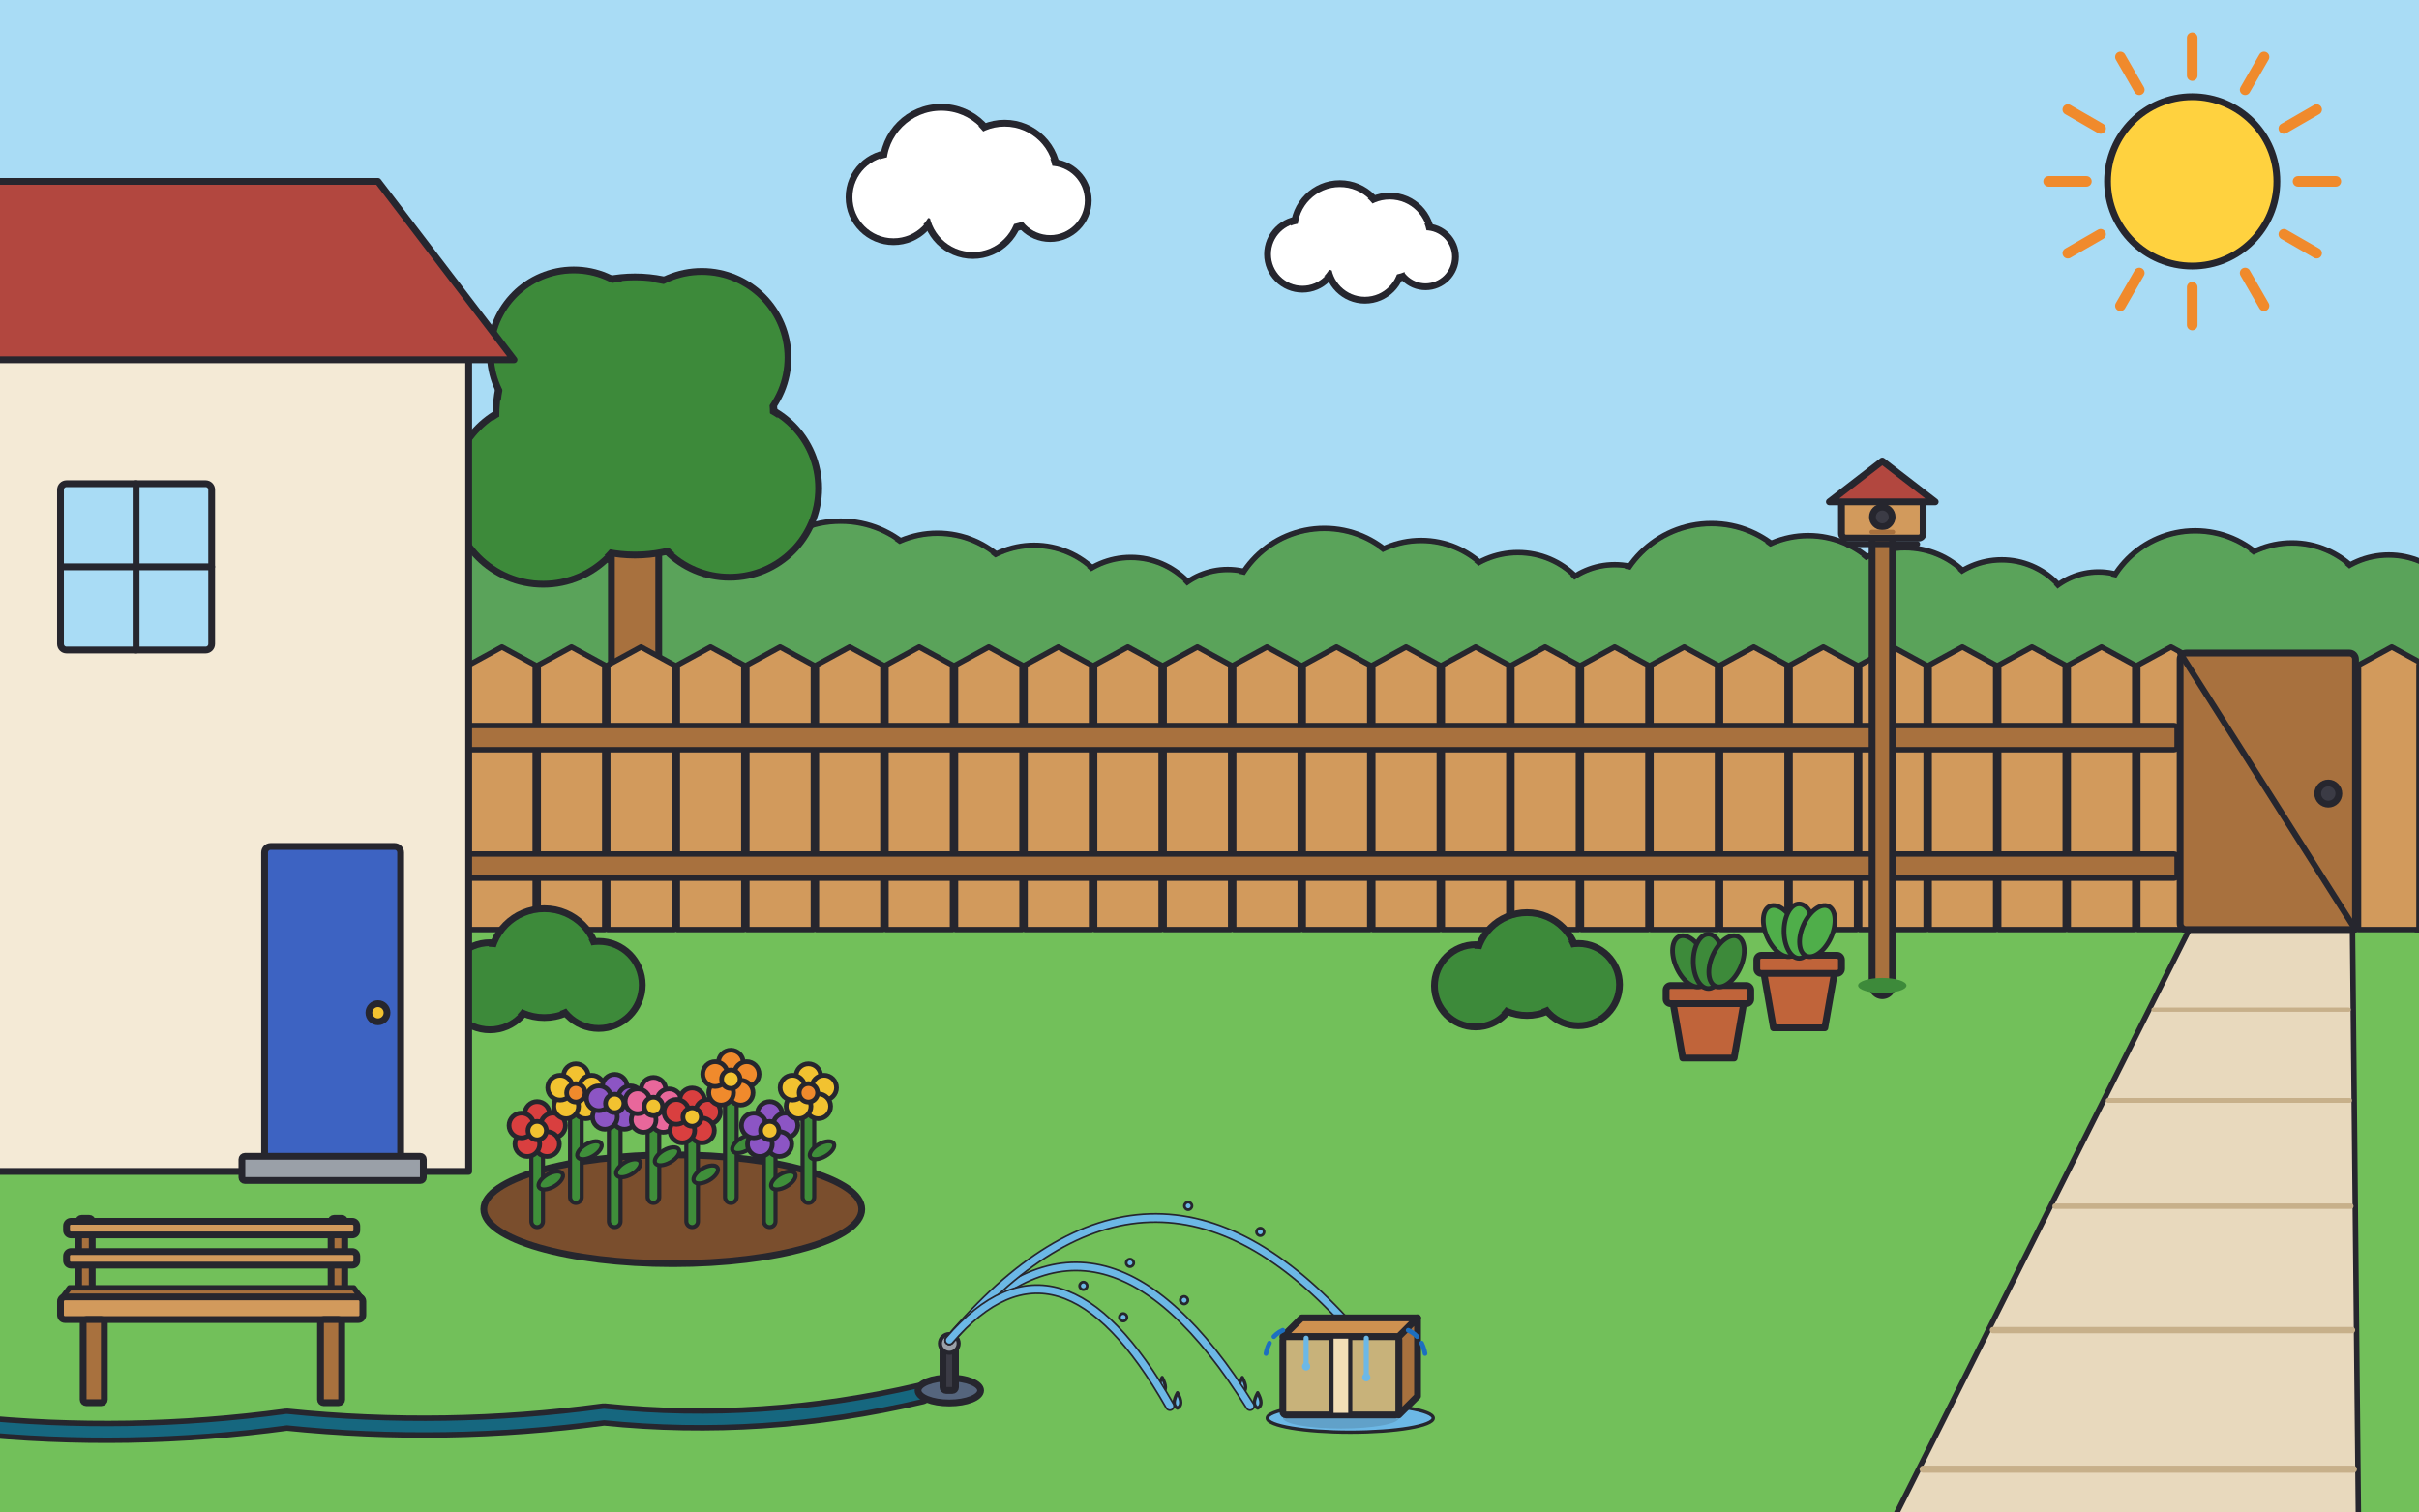
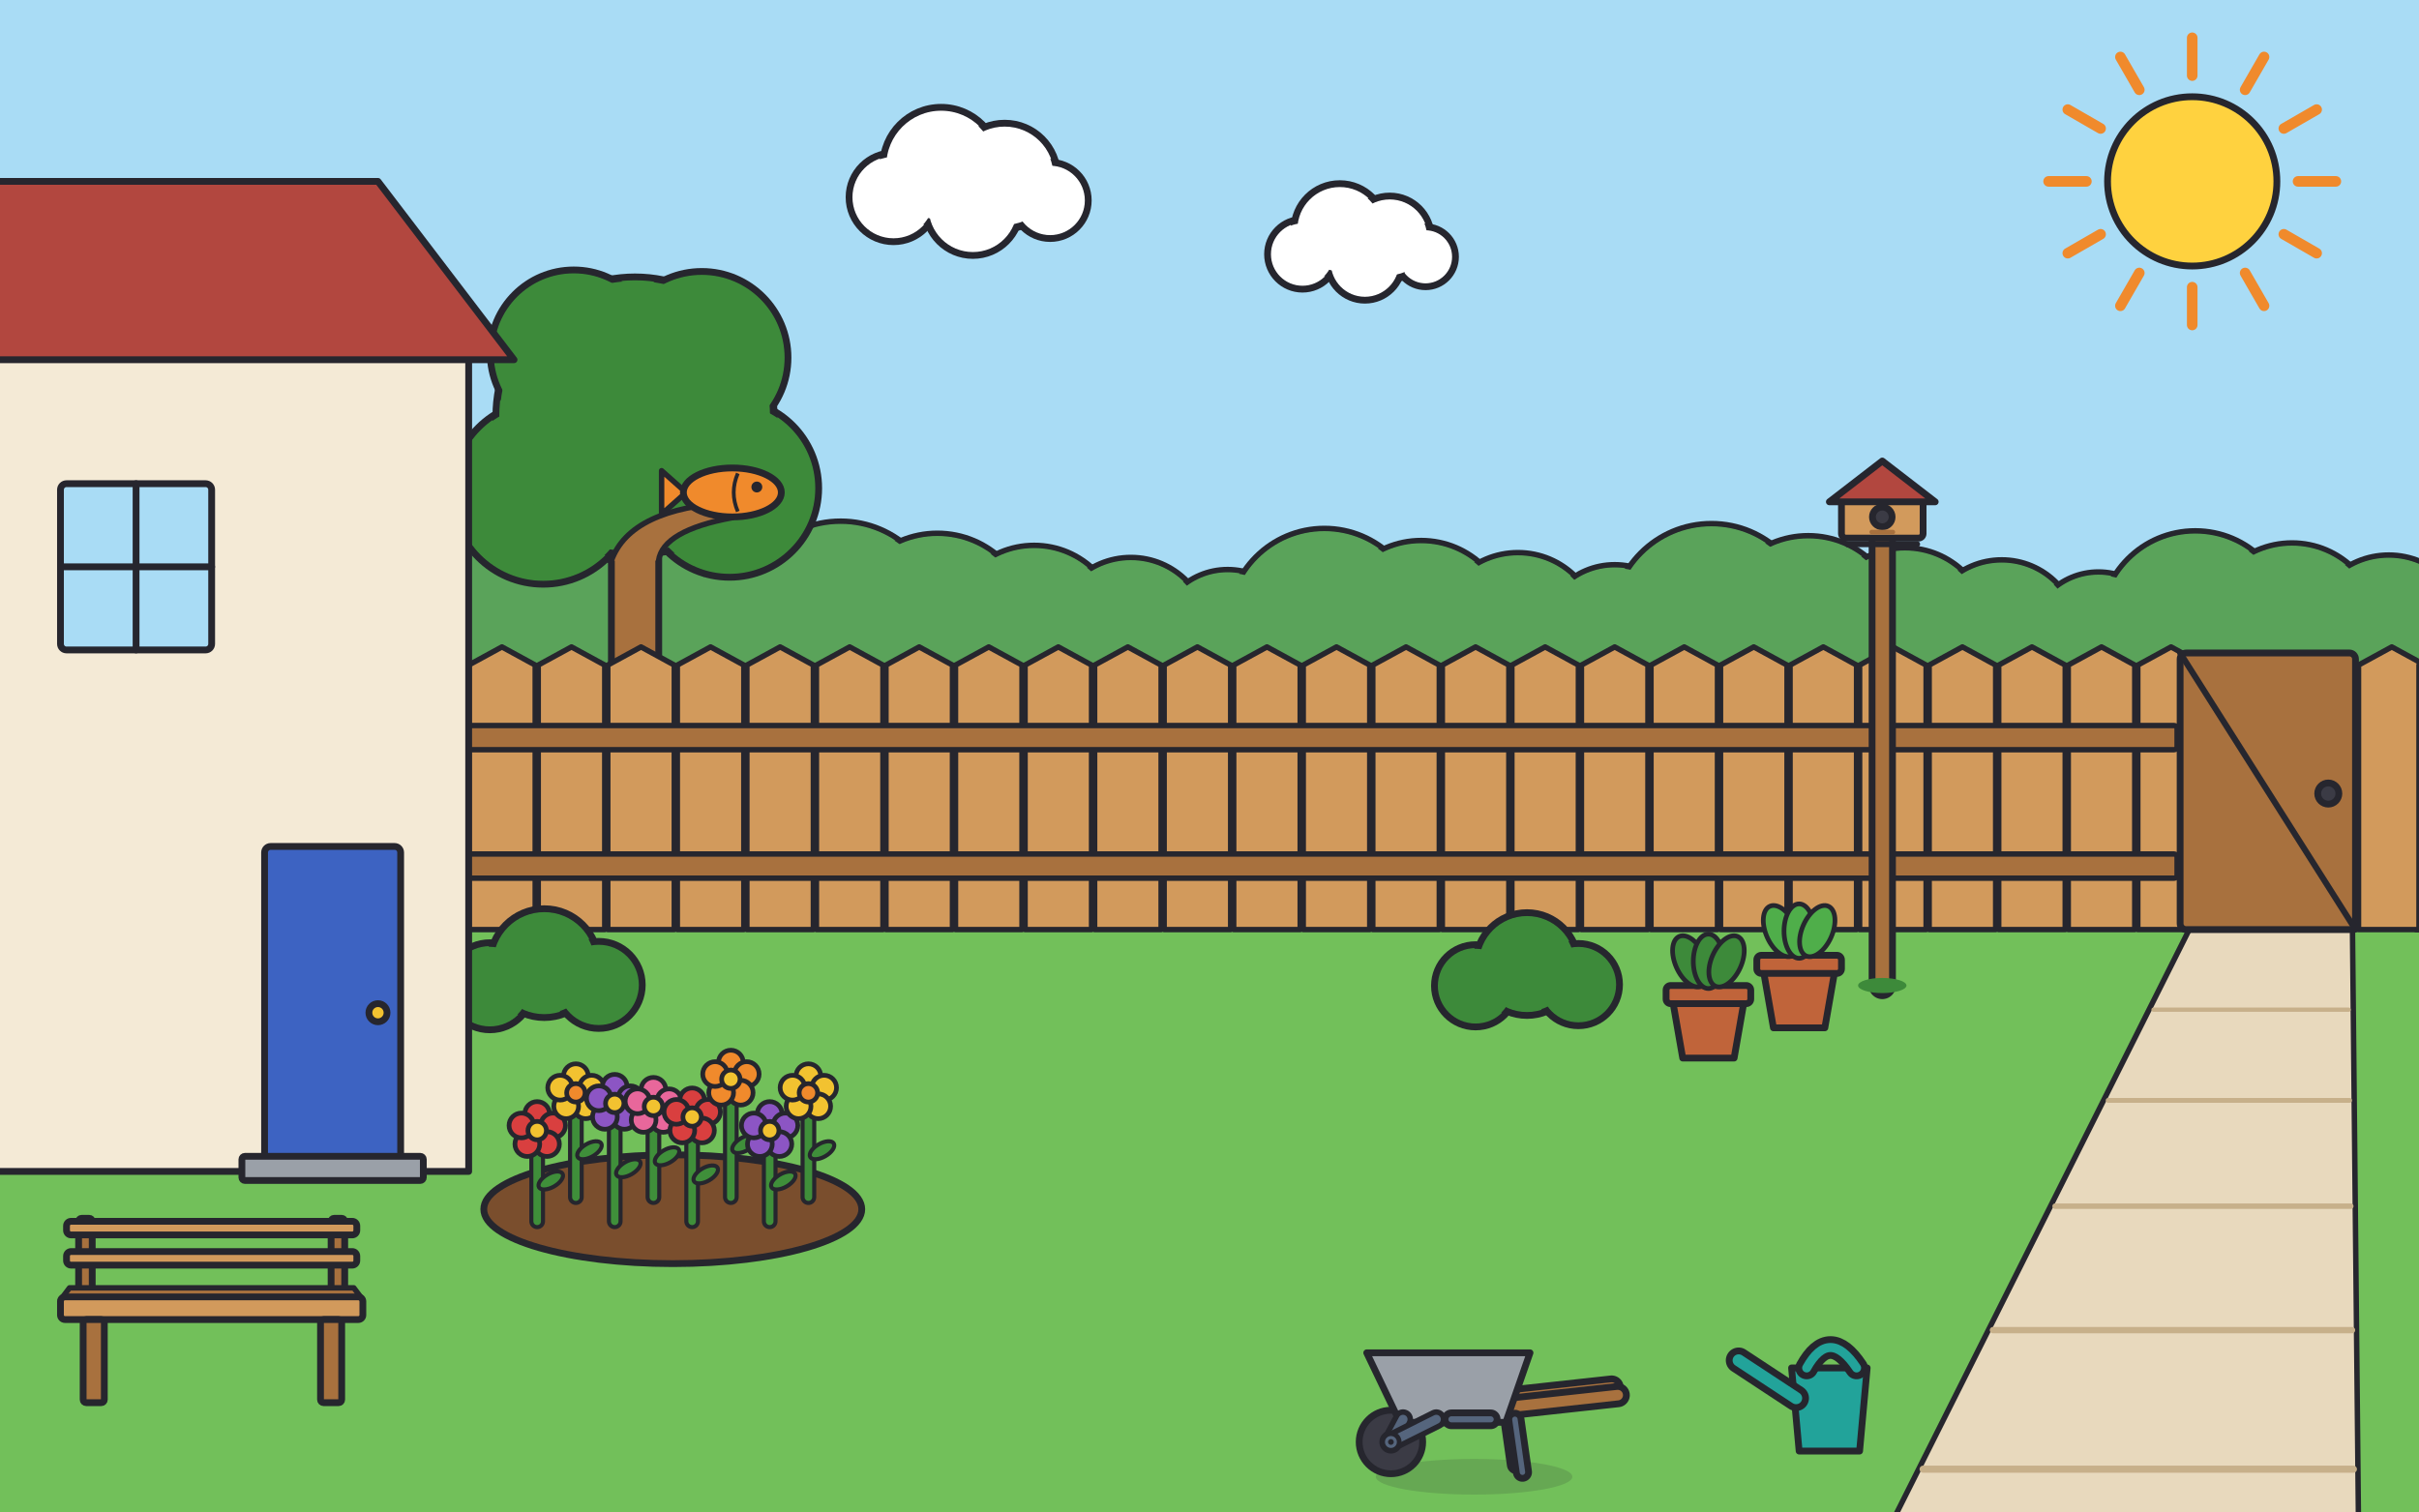
<svg xmlns="http://www.w3.org/2000/svg" viewBox="0 0 1600 1000" width="1600" height="1000">
  <g id="sky" data-role="background">
    <rect x="-10.0" y="-10.0" width="1620.0" height="630.0" rx="0.0" fill="#a9dcf5" stroke="#26262e" stroke-width="0.0" stroke-linejoin="round" />
  </g>
  <g id="sun" data-role="setting">
    <line x1="1520.0" y1="120.0" x2="1545.0" y2="120.0" stroke="#f08a2c" stroke-width="7.0" stroke-linecap="round" />
    <line x1="1510.6" y1="155.0" x2="1532.3" y2="167.5" stroke="#f08a2c" stroke-width="7.0" stroke-linecap="round" />
    <line x1="1485.0" y1="180.6" x2="1497.5" y2="202.3" stroke="#f08a2c" stroke-width="7.0" stroke-linecap="round" />
    <line x1="1450.0" y1="190.0" x2="1450.0" y2="215.0" stroke="#f08a2c" stroke-width="7.0" stroke-linecap="round" />
    <line x1="1415.0" y1="180.6" x2="1402.5" y2="202.3" stroke="#f08a2c" stroke-width="7.0" stroke-linecap="round" />
    <line x1="1389.4" y1="155.0" x2="1367.7" y2="167.5" stroke="#f08a2c" stroke-width="7.0" stroke-linecap="round" />
    <line x1="1380.0" y1="120.0" x2="1355.0" y2="120.0" stroke="#f08a2c" stroke-width="7.0" stroke-linecap="round" />
    <line x1="1389.4" y1="85.0" x2="1367.7" y2="72.5" stroke="#f08a2c" stroke-width="7.0" stroke-linecap="round" />
    <line x1="1415.0" y1="59.4" x2="1402.5" y2="37.7" stroke="#f08a2c" stroke-width="7.0" stroke-linecap="round" />
    <line x1="1450.0" y1="50.0" x2="1450.0" y2="25.0" stroke="#f08a2c" stroke-width="7.0" stroke-linecap="round" />
    <line x1="1485.0" y1="59.4" x2="1497.5" y2="37.7" stroke="#f08a2c" stroke-width="7.0" stroke-linecap="round" />
    <line x1="1510.6" y1="85.0" x2="1532.3" y2="72.5" stroke="#f08a2c" stroke-width="7.0" stroke-linecap="round" />
    <circle cx="1450.0" cy="120.0" r="56.0" fill="#ffd23f" stroke="#26262e" stroke-width="4.5" />
  </g>
  <g id="clouds_white" data-role="setting">
    <circle cx="591.0" cy="130.5" r="29.4" fill="#ffffff" stroke="#26262e" stroke-width="4.5" />
    <circle cx="622.5" cy="109.5" r="38.5" fill="#ffffff" stroke="#26262e" stroke-width="4.5" />
    <circle cx="664.5" cy="116.5" r="35.0" fill="#ffffff" stroke="#26262e" stroke-width="4.5" />
    <circle cx="694.6" cy="132.6" r="25.2" fill="#ffffff" stroke="#26262e" stroke-width="4.5" />
    <circle cx="643.5" cy="137.5" r="31.5" fill="#ffffff" stroke="#26262e" stroke-width="4.5" />
    <circle cx="591.0" cy="130.5" r="26.7" fill="#ffffff" />
    <circle cx="622.5" cy="109.5" r="35.8" fill="#ffffff" />
    <circle cx="664.5" cy="116.5" r="32.3" fill="#ffffff" />
    <circle cx="694.6" cy="132.6" r="22.5" fill="#ffffff" />
    <circle cx="643.5" cy="137.5" r="28.8" fill="#ffffff" />
    <circle cx="861.5" cy="168.2" r="23.1" fill="#ffffff" stroke="#26262e" stroke-width="4.5" />
    <circle cx="886.2" cy="151.8" r="30.3" fill="#ffffff" stroke="#26262e" stroke-width="4.5" />
    <circle cx="919.2" cy="157.2" r="27.5" fill="#ffffff" stroke="#26262e" stroke-width="4.5" />
    <circle cx="942.9" cy="169.9" r="19.8" fill="#ffffff" stroke="#26262e" stroke-width="4.5" />
    <circle cx="902.8" cy="173.8" r="24.8" fill="#ffffff" stroke="#26262e" stroke-width="4.5" />
    <circle cx="861.5" cy="168.2" r="20.4" fill="#ffffff" />
    <circle cx="886.2" cy="151.8" r="27.6" fill="#ffffff" />
    <circle cx="919.2" cy="157.2" r="24.8" fill="#ffffff" />
    <circle cx="942.9" cy="169.9" r="17.1" fill="#ffffff" />
    <circle cx="902.8" cy="173.8" r="22.1" fill="#ffffff" />
  </g>
  <g id="tree_line" data-role="background">
    <circle cx="-20.0" cy="424.4" r="46.0" fill="#5aa35a" stroke="#26262e" stroke-width="3.6" />
    <circle cx="44.0" cy="414.2" r="63.0" fill="#5aa35a" stroke="#26262e" stroke-width="3.6" />
    <circle cx="108.0" cy="417.2" r="58.0" fill="#5aa35a" stroke="#26262e" stroke-width="3.6" />
    <circle cx="172.0" cy="420.2" r="53.0" fill="#5aa35a" stroke="#26262e" stroke-width="3.6" />
    <circle cx="236.0" cy="423.2" r="48.0" fill="#5aa35a" stroke="#26262e" stroke-width="3.6" />
    <circle cx="300.0" cy="413.0" r="65.0" fill="#5aa35a" stroke="#26262e" stroke-width="3.6" />
    <circle cx="364.0" cy="416.0" r="60.0" fill="#5aa35a" stroke="#26262e" stroke-width="3.6" />
    <circle cx="428.0" cy="419.0" r="55.0" fill="#5aa35a" stroke="#26262e" stroke-width="3.6" />
    <circle cx="492.0" cy="422.0" r="50.0" fill="#5aa35a" stroke="#26262e" stroke-width="3.6" />
    <circle cx="556.0" cy="411.8" r="67.0" fill="#5aa35a" stroke="#26262e" stroke-width="3.6" />
    <circle cx="620.0" cy="414.8" r="62.0" fill="#5aa35a" stroke="#26262e" stroke-width="3.6" />
    <circle cx="684.0" cy="417.8" r="57.0" fill="#5aa35a" stroke="#26262e" stroke-width="3.6" />
    <circle cx="748.0" cy="420.8" r="52.0" fill="#5aa35a" stroke="#26262e" stroke-width="3.6" />
    <circle cx="812.0" cy="423.8" r="47.0" fill="#5aa35a" stroke="#26262e" stroke-width="3.6" />
    <circle cx="876.0" cy="413.6" r="64.0" fill="#5aa35a" stroke="#26262e" stroke-width="3.6" />
    <circle cx="940.0" cy="416.6" r="59.0" fill="#5aa35a" stroke="#26262e" stroke-width="3.6" />
    <circle cx="1004.0" cy="419.6" r="54.0" fill="#5aa35a" stroke="#26262e" stroke-width="3.6" />
    <circle cx="1068.0" cy="422.6" r="49.0" fill="#5aa35a" stroke="#26262e" stroke-width="3.6" />
    <circle cx="1132.0" cy="412.4" r="66.0" fill="#5aa35a" stroke="#26262e" stroke-width="3.6" />
    <circle cx="1196.0" cy="415.4" r="61.0" fill="#5aa35a" stroke="#26262e" stroke-width="3.6" />
    <circle cx="1260.0" cy="418.4" r="56.0" fill="#5aa35a" stroke="#26262e" stroke-width="3.6" />
    <circle cx="1324.0" cy="421.4" r="51.0" fill="#5aa35a" stroke="#26262e" stroke-width="3.6" />
    <circle cx="1388.0" cy="424.4" r="46.0" fill="#5aa35a" stroke="#26262e" stroke-width="3.6" />
    <circle cx="1452.0" cy="414.2" r="63.0" fill="#5aa35a" stroke="#26262e" stroke-width="3.6" />
    <circle cx="1516.0" cy="417.2" r="58.0" fill="#5aa35a" stroke="#26262e" stroke-width="3.6" />
    <circle cx="1580.0" cy="420.2" r="53.0" fill="#5aa35a" stroke="#26262e" stroke-width="3.6" />
    <circle cx="-20.0" cy="424.4" r="43.8" fill="#5aa35a" />
    <circle cx="44.0" cy="414.2" r="60.8" fill="#5aa35a" />
    <circle cx="108.0" cy="417.2" r="55.8" fill="#5aa35a" />
    <circle cx="172.0" cy="420.2" r="50.8" fill="#5aa35a" />
    <circle cx="236.0" cy="423.2" r="45.8" fill="#5aa35a" />
    <circle cx="300.0" cy="413.0" r="62.8" fill="#5aa35a" />
    <circle cx="364.0" cy="416.0" r="57.8" fill="#5aa35a" />
    <circle cx="428.0" cy="419.0" r="52.8" fill="#5aa35a" />
    <circle cx="492.0" cy="422.0" r="47.8" fill="#5aa35a" />
    <circle cx="556.0" cy="411.8" r="64.8" fill="#5aa35a" />
    <circle cx="620.0" cy="414.8" r="59.8" fill="#5aa35a" />
    <circle cx="684.0" cy="417.8" r="54.8" fill="#5aa35a" />
    <circle cx="748.0" cy="420.8" r="49.8" fill="#5aa35a" />
    <circle cx="812.0" cy="423.8" r="44.8" fill="#5aa35a" />
    <circle cx="876.0" cy="413.6" r="61.8" fill="#5aa35a" />
    <circle cx="940.0" cy="416.6" r="56.8" fill="#5aa35a" />
    <circle cx="1004.0" cy="419.6" r="51.8" fill="#5aa35a" />
    <circle cx="1068.0" cy="422.6" r="46.8" fill="#5aa35a" />
    <circle cx="1132.0" cy="412.4" r="63.8" fill="#5aa35a" />
    <circle cx="1196.0" cy="415.4" r="58.8" fill="#5aa35a" />
    <circle cx="1260.0" cy="418.4" r="53.8" fill="#5aa35a" />
    <circle cx="1324.0" cy="421.4" r="48.8" fill="#5aa35a" />
    <circle cx="1388.0" cy="424.4" r="43.8" fill="#5aa35a" />
    <circle cx="1452.0" cy="414.2" r="60.8" fill="#5aa35a" />
    <circle cx="1516.0" cy="417.2" r="55.8" fill="#5aa35a" />
    <circle cx="1580.0" cy="420.2" r="50.8" fill="#5aa35a" />
  </g>
  <g id="ground" data-role="background">
    <rect x="-10.0" y="600.0" width="1620.0" height="410.0" rx="0.0" fill="#72c05a" stroke="#26262e" stroke-width="0.0" stroke-linejoin="round" />
  </g>
  <g id="path" data-role="setting">
    <path d="M 1448.0,615.0 L 1556.0,615.0 L 1560.0,1010.0 L 1250.0,1010.0 Z" fill="#e8d9bd" stroke="none" />
    <path d="M 1448 615 L 1250 1010 M 1556 615 L 1560 1010" fill="none" stroke="#26262e" stroke-width="3.6" />
    <line x1="1424.4" y1="668.0" x2="1553.5" y2="668.0" stroke="#c7b08a" stroke-width="2.8" stroke-linecap="round" />
    <line x1="1394.4" y1="728.0" x2="1554.1" y2="728.0" stroke="#c7b08a" stroke-width="3.2" stroke-linecap="round" />
    <line x1="1359.3" y1="798.0" x2="1554.9" y2="798.0" stroke="#c7b08a" stroke-width="3.6" stroke-linecap="round" />
    <line x1="1318.2" y1="880.0" x2="1555.7" y2="880.0" stroke="#c7b08a" stroke-width="4.2" stroke-linecap="round" />
    <line x1="1272.0" y1="972.0" x2="1556.6" y2="972.0" stroke="#c7b08a" stroke-width="4.7" stroke-linecap="round" />
  </g>
  <g id="tree" data-role="setting">
    <rect x="404.4" y="284.4" width="31.3" height="165.6" rx="5.5" fill="#a8713e" stroke="#26262e" stroke-width="4.5" stroke-linejoin="round" />
    <circle cx="359.3" cy="325.8" r="60.7" fill="#3d8a3a" stroke="#26262e" stroke-width="4.5" />
    <circle cx="482.6" cy="323.0" r="58.9" fill="#3d8a3a" stroke="#26262e" stroke-width="4.5" />
    <circle cx="420.0" cy="275.2" r="92.0" fill="#3d8a3a" stroke="#26262e" stroke-width="4.5" />
    <circle cx="379.5" cy="233.8" r="55.2" fill="#3d8a3a" stroke="#26262e" stroke-width="4.5" />
    <circle cx="464.2" cy="236.6" r="57.0" fill="#3d8a3a" stroke="#26262e" stroke-width="4.5" />
    <circle cx="359.3" cy="325.8" r="58.0" fill="#3d8a3a" />
    <circle cx="482.6" cy="323.0" r="56.2" fill="#3d8a3a" />
    <circle cx="420.0" cy="275.2" r="89.3" fill="#3d8a3a" />
    <circle cx="379.5" cy="233.8" r="52.5" fill="#3d8a3a" />
    <circle cx="464.2" cy="236.6" r="54.3" fill="#3d8a3a" />
  </g>
+   <g id="limb_2" data-role="background">
+     <path d="M 404.4,370.9 Q 417.1,336.0 484.4,332.5 L 484.4,342.5 Q 438.4,351.0 435.6,370.9 Z" fill="#a8713e" stroke="none" />
+     <path d="M 404.4,370.9 Q 417.1,336.0 484.4,332.5" fill="none" stroke="#26262e" stroke-width="3.6" stroke-linecap="round" />
+     <path d="M 435.6,370.9 Q 438.4,351.0 484.4,342.5" fill="none" stroke="#26262e" stroke-width="3.6" stroke-linecap="round" />
+   </g>
+   <g id="treefish_1" data-role="scored">
+     <path d="M 453.8,325.8 L 437.6,311.4 L 437.6,340.2 Z" fill="#f08a2c" stroke="#26262e" stroke-width="3.6" stroke-linejoin="round" stroke-linecap="round" />
+     <ellipse cx="484.4" cy="325.8" rx="32.4" ry="16.2" fill="#f08a2c" stroke="#26262e" stroke-width="4.5" />
+     <circle cx="500.6" cy="322.2" r="3.6" fill="#26262e" stroke="#26262e" stroke-width="0.0" />
+     <path d="M 488.0,313.2 Q 482.6,325.8 488.0,338.4" fill="none" stroke="#26262e" stroke-width="2.5" />
+   </g>
  <g id="fence" data-role="setting">
    <path d="M 310.0,440.0 L 332.0,428.0 L 354.0,440.0 L 354.0,615.0 L 310.0,615.0 Z" fill="#d29a5c" stroke="#26262e" stroke-width="3.6" stroke-linejoin="round" stroke-linecap="round" />
    <path d="M 356.0,440.0 L 378.0,428.0 L 400.0,440.0 L 400.0,615.0 L 356.0,615.0 Z" fill="#d29a5c" stroke="#26262e" stroke-width="3.6" stroke-linejoin="round" stroke-linecap="round" />
    <path d="M 402.0,440.0 L 424.0,428.0 L 446.0,440.0 L 446.0,615.0 L 402.0,615.0 Z" fill="#d29a5c" stroke="#26262e" stroke-width="3.6" stroke-linejoin="round" stroke-linecap="round" />
    <path d="M 448.0,440.0 L 470.0,428.0 L 492.0,440.0 L 492.0,615.0 L 448.0,615.0 Z" fill="#d29a5c" stroke="#26262e" stroke-width="3.6" stroke-linejoin="round" stroke-linecap="round" />
    <path d="M 494.0,440.0 L 516.0,428.0 L 538.0,440.0 L 538.0,615.0 L 494.0,615.0 Z" fill="#d29a5c" stroke="#26262e" stroke-width="3.6" stroke-linejoin="round" stroke-linecap="round" />
    <path d="M 540.0,440.0 L 562.0,428.0 L 584.0,440.0 L 584.0,615.0 L 540.0,615.0 Z" fill="#d29a5c" stroke="#26262e" stroke-width="3.6" stroke-linejoin="round" stroke-linecap="round" />
    <path d="M 586.0,440.0 L 608.0,428.0 L 630.0,440.0 L 630.0,615.0 L 586.0,615.0 Z" fill="#d29a5c" stroke="#26262e" stroke-width="3.6" stroke-linejoin="round" stroke-linecap="round" />
    <path d="M 632.0,440.0 L 654.0,428.0 L 676.0,440.0 L 676.0,615.0 L 632.0,615.0 Z" fill="#d29a5c" stroke="#26262e" stroke-width="3.6" stroke-linejoin="round" stroke-linecap="round" />
    <path d="M 678.0,440.0 L 700.0,428.0 L 722.0,440.0 L 722.0,615.0 L 678.0,615.0 Z" fill="#d29a5c" stroke="#26262e" stroke-width="3.6" stroke-linejoin="round" stroke-linecap="round" />
    <path d="M 724.0,440.0 L 746.0,428.0 L 768.0,440.0 L 768.0,615.0 L 724.0,615.0 Z" fill="#d29a5c" stroke="#26262e" stroke-width="3.6" stroke-linejoin="round" stroke-linecap="round" />
    <path d="M 770.0,440.0 L 792.0,428.0 L 814.0,440.0 L 814.0,615.0 L 770.0,615.0 Z" fill="#d29a5c" stroke="#26262e" stroke-width="3.6" stroke-linejoin="round" stroke-linecap="round" />
    <path d="M 816.0,440.0 L 838.0,428.0 L 860.0,440.0 L 860.0,615.0 L 816.0,615.0 Z" fill="#d29a5c" stroke="#26262e" stroke-width="3.6" stroke-linejoin="round" stroke-linecap="round" />
    <path d="M 862.0,440.0 L 884.0,428.0 L 906.0,440.0 L 906.0,615.0 L 862.0,615.0 Z" fill="#d29a5c" stroke="#26262e" stroke-width="3.6" stroke-linejoin="round" stroke-linecap="round" />
    <path d="M 908.0,440.0 L 930.0,428.0 L 952.0,440.0 L 952.0,615.0 L 908.0,615.0 Z" fill="#d29a5c" stroke="#26262e" stroke-width="3.6" stroke-linejoin="round" stroke-linecap="round" />
    <path d="M 954.0,440.0 L 976.0,428.0 L 998.0,440.0 L 998.0,615.0 L 954.0,615.0 Z" fill="#d29a5c" stroke="#26262e" stroke-width="3.6" stroke-linejoin="round" stroke-linecap="round" />
    <path d="M 1000.0,440.0 L 1022.0,428.0 L 1044.0,440.0 L 1044.0,615.0 L 1000.0,615.0 Z" fill="#d29a5c" stroke="#26262e" stroke-width="3.6" stroke-linejoin="round" stroke-linecap="round" />
    <path d="M 1046.0,440.0 L 1068.0,428.0 L 1090.0,440.0 L 1090.0,615.0 L 1046.0,615.0 Z" fill="#d29a5c" stroke="#26262e" stroke-width="3.6" stroke-linejoin="round" stroke-linecap="round" />
    <path d="M 1092.0,440.0 L 1114.0,428.0 L 1136.0,440.0 L 1136.0,615.0 L 1092.0,615.0 Z" fill="#d29a5c" stroke="#26262e" stroke-width="3.6" stroke-linejoin="round" stroke-linecap="round" />
    <path d="M 1138.0,440.0 L 1160.0,428.0 L 1182.0,440.0 L 1182.0,615.0 L 1138.0,615.0 Z" fill="#d29a5c" stroke="#26262e" stroke-width="3.6" stroke-linejoin="round" stroke-linecap="round" />
    <path d="M 1184.0,440.0 L 1206.0,428.0 L 1228.0,440.0 L 1228.0,615.0 L 1184.0,615.0 Z" fill="#d29a5c" stroke="#26262e" stroke-width="3.6" stroke-linejoin="round" stroke-linecap="round" />
    <path d="M 1230.0,440.0 L 1252.0,428.0 L 1274.0,440.0 L 1274.0,615.0 L 1230.0,615.0 Z" fill="#d29a5c" stroke="#26262e" stroke-width="3.6" stroke-linejoin="round" stroke-linecap="round" />
    <path d="M 1276.0,440.0 L 1298.0,428.0 L 1320.0,440.0 L 1320.0,615.0 L 1276.0,615.0 Z" fill="#d29a5c" stroke="#26262e" stroke-width="3.6" stroke-linejoin="round" stroke-linecap="round" />
    <path d="M 1322.0,440.0 L 1344.0,428.0 L 1366.0,440.0 L 1366.0,615.0 L 1322.0,615.0 Z" fill="#d29a5c" stroke="#26262e" stroke-width="3.6" stroke-linejoin="round" stroke-linecap="round" />
    <path d="M 1368.0,440.0 L 1390.0,428.0 L 1412.0,440.0 L 1412.0,615.0 L 1368.0,615.0 Z" fill="#d29a5c" stroke="#26262e" stroke-width="3.6" stroke-linejoin="round" stroke-linecap="round" />
    <path d="M 1414.0,440.0 L 1436.0,428.0 L 1458.0,440.0 L 1458.0,615.0 L 1414.0,615.0 Z" fill="#d29a5c" stroke="#26262e" stroke-width="3.6" stroke-linejoin="round" stroke-linecap="round" />
    <path d="M 1598.0,440.0 L 1620.0,428.0 L 1642.0,440.0 L 1642.0,615.0 L 1598.0,615.0 Z" fill="#d29a5c" stroke="#26262e" stroke-width="3.6" stroke-linejoin="round" stroke-linecap="round" />
    <rect x="300.0" y="480.0" width="1140.0" height="16.0" rx="2.0" fill="#a8713e" stroke="#26262e" stroke-width="3.6" stroke-linejoin="round" />
    <rect x="300.0" y="565.0" width="1140.0" height="16.0" rx="2.0" fill="#a8713e" stroke="#26262e" stroke-width="3.6" stroke-linejoin="round" />
    <rect x="1560.0" y="480.0" width="60.0" height="16.0" rx="2.0" fill="#a8713e" stroke="#26262e" stroke-width="3.6" stroke-linejoin="round" />
    <rect x="1560.0" y="565.0" width="60.0" height="16.0" rx="2.0" fill="#a8713e" stroke="#26262e" stroke-width="3.6" stroke-linejoin="round" />
    <path d="M 1560.0,440.0 L 1582.0,428.0 L 1604.0,440.0 L 1604.0,615.0 L 1560.0,615.0 Z" fill="#d29a5c" stroke="#26262e" stroke-width="3.6" stroke-linejoin="round" stroke-linecap="round" />
    <path d="M 1600.0,440.0 L 1622.0,428.0 L 1644.0,440.0 L 1644.0,615.0 L 1600.0,615.0 Z" fill="#d29a5c" stroke="#26262e" stroke-width="3.6" stroke-linejoin="round" stroke-linecap="round" />
    <rect x="1442.0" y="432.0" width="116.0" height="183.0" rx="4.0" fill="#a8713e" stroke="#26262e" stroke-width="4.5" stroke-linejoin="round" />
    <line x1="1442.0" y1="432.0" x2="1558.0" y2="615.0" stroke="#26262e" stroke-width="4.0" stroke-linecap="round" />
    <circle cx="1540.0" cy="525.0" r="7.0" fill="#3b3b45" stroke="#26262e" stroke-width="4.5" />
  </g>
+   <g id="filler_bush_left" data-role="filler">
+     <circle cx="324.0" cy="652.5" r="28.8" fill="#3d8a3a" stroke="#26262e" stroke-width="4.5" />
+     <circle cx="360.0" cy="637.2" r="36.0" fill="#3d8a3a" stroke="#26262e" stroke-width="4.5" />
+     <circle cx="396.0" cy="651.6" r="28.8" fill="#3d8a3a" stroke="#26262e" stroke-width="4.5" />
+     <circle cx="324.0" cy="652.5" r="26.1" fill="#3d8a3a" />
+     <circle cx="360.0" cy="637.2" r="33.3" fill="#3d8a3a" />
+     <circle cx="396.0" cy="651.6" r="26.1" fill="#3d8a3a" />
+   </g>
  <g id="filler_bush_mid" data-role="filler">
    <circle cx="976.0" cy="652.2" r="27.2" fill="#3d8a3a" stroke="#26262e" stroke-width="4.5" />
    <circle cx="1010.0" cy="637.8" r="34.0" fill="#3d8a3a" stroke="#26262e" stroke-width="4.5" />
    <circle cx="1044.0" cy="651.4" r="27.2" fill="#3d8a3a" stroke="#26262e" stroke-width="4.5" />
    <circle cx="976.0" cy="652.2" r="24.5" fill="#3d8a3a" />
    <circle cx="1010.0" cy="637.8" r="31.3" fill="#3d8a3a" />
    <circle cx="1044.0" cy="651.4" r="24.5" fill="#3d8a3a" />
-   </g>
-   <g id="filler_bush_left" data-role="filler">
-     <circle cx="324.0" cy="652.5" r="28.8" fill="#3d8a3a" stroke="#26262e" stroke-width="4.5" />
-     <circle cx="360.0" cy="637.2" r="36.0" fill="#3d8a3a" stroke="#26262e" stroke-width="4.5" />
-     <circle cx="396.0" cy="651.6" r="28.8" fill="#3d8a3a" stroke="#26262e" stroke-width="4.5" />
-     <circle cx="324.0" cy="652.5" r="26.1" fill="#3d8a3a" />
-     <circle cx="360.0" cy="637.2" r="33.3" fill="#3d8a3a" />
-     <circle cx="396.0" cy="651.6" r="26.1" fill="#3d8a3a" />
  </g>
  <g id="feeder" data-role="setting">
    <path d="M 1245.0,652.0 L 1245.0,352.0" fill="none" stroke="#26262e" stroke-width="18.0" stroke-linecap="round" stroke-linejoin="round" />
    <path d="M 1245.0,652.0 L 1245.0,352.0" fill="none" stroke="#a8713e" stroke-width="9.0" stroke-linecap="round" stroke-linejoin="round" />
    <rect x="1218.0" y="330.0" width="54.0" height="26.0" rx="3.0" fill="#d29a5c" stroke="#26262e" stroke-width="4.5" stroke-linejoin="round" />
    <path d="M 1210.0,332.0 L 1245.0,305.0 L 1280.0,332.0 Z" fill="#b2473f" stroke="#26262e" stroke-width="4.5" stroke-linejoin="round" stroke-linecap="round" />
    <line x1="1222.0" y1="360.0" x2="1268.0" y2="360.0" stroke="#26262e" stroke-width="4.0" stroke-linecap="round" />
    <circle cx="1245.0" cy="342.0" r="6.5" fill="#3b3b45" stroke="#26262e" stroke-width="4.5" />
    <line x1="1238.0" y1="352.0" x2="1252.0" y2="352.0" stroke="#a8713e" stroke-width="3.0" stroke-linecap="round" />
    <ellipse cx="1245.0" cy="652.0" rx="16.0" ry="5.0" fill="#3d8a3a" stroke="#26262e" stroke-width="0.0" />
  </g>
  <g id="filler_pots" data-role="filler">
    <path d="M 1106.0,660.0 L 1154.0,660.0 L 1147.0,700.0 L 1113.0,700.0 Z" fill="#c0643a" stroke="#26262e" stroke-width="4.5" stroke-linejoin="round" stroke-linecap="round" />
    <rect x="1102.0" y="652.0" width="56.0" height="12.0" rx="3.0" fill="#c0643a" stroke="#26262e" stroke-width="4.5" stroke-linejoin="round" />
    <ellipse cx="1118.0" cy="636.0" rx="10.0" ry="18.0" fill="#3d8a3a" stroke="#26262e" stroke-width="3.1" transform="rotate(-24.0 1118.0 636.0)" />
    <ellipse cx="1130.0" cy="636.0" rx="10.0" ry="18.0" fill="#3d8a3a" stroke="#26262e" stroke-width="3.1" />
    <ellipse cx="1142.0" cy="636.0" rx="10.0" ry="18.0" fill="#3d8a3a" stroke="#26262e" stroke-width="3.1" transform="rotate(24.0 1142.0 636.0)" />
    <path d="M 1166.0,640.0 L 1214.0,640.0 L 1207.0,680.0 L 1173.0,680.0 Z" fill="#c0643a" stroke="#26262e" stroke-width="4.5" stroke-linejoin="round" stroke-linecap="round" />
    <rect x="1162.0" y="632.0" width="56.0" height="12.0" rx="3.0" fill="#c0643a" stroke="#26262e" stroke-width="4.5" stroke-linejoin="round" />
    <ellipse cx="1178.0" cy="616.0" rx="10.0" ry="18.0" fill="#4fae4a" stroke="#26262e" stroke-width="3.1" transform="rotate(-24.0 1178.0 616.0)" />
    <ellipse cx="1190.0" cy="616.0" rx="10.0" ry="18.0" fill="#4fae4a" stroke="#26262e" stroke-width="3.1" />
    <ellipse cx="1202.0" cy="616.0" rx="10.0" ry="18.0" fill="#4fae4a" stroke="#26262e" stroke-width="3.1" transform="rotate(24.0 1202.0 616.0)" />
  </g>
  <g id="house" data-role="setting">
    <rect x="-10.0" y="230.0" width="320.0" height="545.0" rx="0.0" fill="#f4ead6" stroke="#26262e" stroke-width="4.5" stroke-linejoin="round" />
    <path d="M -20.0,238.0 L 340.0,238.0 L 250.0,120.0 L -20.0,120.0 Z" fill="#b2473f" stroke="#26262e" stroke-width="4.5" stroke-linejoin="round" stroke-linecap="round" />
    <rect x="40.0" y="320.0" width="100.0" height="110.0" rx="4.0" fill="#a9dcf5" stroke="#26262e" stroke-width="4.5" stroke-linejoin="round" />
    <line x1="90.0" y1="320.0" x2="90.0" y2="430.0" stroke="#26262e" stroke-width="4.5" stroke-linecap="round" />
    <line x1="40.0" y1="375.0" x2="140.0" y2="375.0" stroke="#26262e" stroke-width="4.5" stroke-linecap="round" />
    <rect x="175.0" y="560.0" width="90.0" height="215.0" rx="4.0" fill="#3d63c2" stroke="#26262e" stroke-width="4.5" stroke-linejoin="round" />
    <circle cx="250.0" cy="670.0" r="6.0" fill="#f2c230" stroke="#26262e" stroke-width="4.5" />
    <rect x="160.0" y="765.0" width="120.0" height="16.0" rx="2.0" fill="#9aa0a8" stroke="#26262e" stroke-width="4.5" stroke-linejoin="round" />
  </g>
  <g id="flowers" data-role="setting">
    <ellipse cx="445.0" cy="800.0" rx="125.0" ry="36.0" fill="#7a4e2d" stroke="#26262e" stroke-width="4.5" />
    <path d="M 355.3,808.0 L 355.3,748.0" fill="none" stroke="#26262e" stroke-width="10.4" stroke-linecap="round" stroke-linejoin="round" />
    <path d="M 355.3,808.0 L 355.3,748.0" fill="none" stroke="#3f8f3a" stroke-width="5.0" stroke-linecap="round" stroke-linejoin="round" />
    <ellipse cx="364.3" cy="781.0" rx="9.0" ry="4.5" fill="#3f8f3a" stroke="#26262e" stroke-width="2.7" transform="rotate(-30.0 364.3 781.0)" />
    <circle cx="355.3" cy="737.0" r="8.2" fill="#d93f3f" stroke="#26262e" stroke-width="3.1" />
    <circle cx="365.8" cy="744.6" r="8.2" fill="#d93f3f" stroke="#26262e" stroke-width="3.1" />
    <circle cx="361.8" cy="756.9" r="8.2" fill="#d93f3f" stroke="#26262e" stroke-width="3.1" />
    <circle cx="348.8" cy="756.9" r="8.2" fill="#d93f3f" stroke="#26262e" stroke-width="3.1" />
    <circle cx="344.9" cy="744.6" r="8.2" fill="#d93f3f" stroke="#26262e" stroke-width="3.1" />
    <circle cx="355.3" cy="748.0" r="6.1" fill="#f2c230" stroke="#26262e" stroke-width="3.1" />
    <path d="M 380.9,792.0 L 380.9,723.0" fill="none" stroke="#26262e" stroke-width="10.4" stroke-linecap="round" stroke-linejoin="round" />
    <path d="M 380.9,792.0 L 380.9,723.0" fill="none" stroke="#3f8f3a" stroke-width="5.0" stroke-linecap="round" stroke-linejoin="round" />
    <ellipse cx="389.9" cy="761.0" rx="9.0" ry="4.5" fill="#3f8f3a" stroke="#26262e" stroke-width="2.7" transform="rotate(-30.0 389.9 761.0)" />
    <circle cx="380.9" cy="712.0" r="8.2" fill="#f2c230" stroke="#26262e" stroke-width="3.1" />
    <circle cx="391.4" cy="719.6" r="8.2" fill="#f2c230" stroke="#26262e" stroke-width="3.1" />
    <circle cx="387.4" cy="731.9" r="8.2" fill="#f2c230" stroke="#26262e" stroke-width="3.1" />
    <circle cx="374.5" cy="731.9" r="8.2" fill="#f2c230" stroke="#26262e" stroke-width="3.1" />
    <circle cx="370.5" cy="719.6" r="8.2" fill="#f2c230" stroke="#26262e" stroke-width="3.1" />
    <circle cx="380.9" cy="723.0" r="6.1" fill="#f08a2c" stroke="#26262e" stroke-width="3.1" />
    <path d="M 406.6,808.0 L 406.6,730.0" fill="none" stroke="#26262e" stroke-width="10.4" stroke-linecap="round" stroke-linejoin="round" />
    <path d="M 406.6,808.0 L 406.6,730.0" fill="none" stroke="#3f8f3a" stroke-width="5.0" stroke-linecap="round" stroke-linejoin="round" />
    <ellipse cx="415.6" cy="772.9" rx="9.0" ry="4.5" fill="#3f8f3a" stroke="#26262e" stroke-width="2.7" transform="rotate(-30.0 415.6 772.9)" />
    <circle cx="406.6" cy="719.0" r="8.2" fill="#8c55c4" stroke="#26262e" stroke-width="3.1" />
    <circle cx="417.0" cy="726.6" r="8.2" fill="#8c55c4" stroke="#26262e" stroke-width="3.1" />
    <circle cx="413.0" cy="738.9" r="8.2" fill="#8c55c4" stroke="#26262e" stroke-width="3.1" />
    <circle cx="400.1" cy="738.9" r="8.2" fill="#8c55c4" stroke="#26262e" stroke-width="3.1" />
    <circle cx="396.1" cy="726.6" r="8.2" fill="#8c55c4" stroke="#26262e" stroke-width="3.1" />
    <circle cx="406.6" cy="730.0" r="6.1" fill="#f2c230" stroke="#26262e" stroke-width="3.1" />
    <path d="M 432.2,792.0 L 432.2,732.0" fill="none" stroke="#26262e" stroke-width="10.4" stroke-linecap="round" stroke-linejoin="round" />
    <path d="M 432.2,792.0 L 432.2,732.0" fill="none" stroke="#3f8f3a" stroke-width="5.0" stroke-linecap="round" stroke-linejoin="round" />
    <ellipse cx="441.2" cy="765.0" rx="9.0" ry="4.5" fill="#3f8f3a" stroke="#26262e" stroke-width="2.7" transform="rotate(-30.0 441.2 765.0)" />
    <circle cx="432.2" cy="721.0" r="8.2" fill="#e8679b" stroke="#26262e" stroke-width="3.1" />
    <circle cx="442.6" cy="728.6" r="8.2" fill="#e8679b" stroke="#26262e" stroke-width="3.1" />
    <circle cx="438.7" cy="740.9" r="8.2" fill="#e8679b" stroke="#26262e" stroke-width="3.1" />
    <circle cx="425.7" cy="740.9" r="8.2" fill="#e8679b" stroke="#26262e" stroke-width="3.1" />
    <circle cx="421.7" cy="728.6" r="8.2" fill="#e8679b" stroke="#26262e" stroke-width="3.1" />
    <circle cx="432.2" cy="732.0" r="6.1" fill="#f2c230" stroke="#26262e" stroke-width="3.1" />
    <path d="M 457.8,808.0 L 457.8,739.0" fill="none" stroke="#26262e" stroke-width="10.4" stroke-linecap="round" stroke-linejoin="round" />
    <path d="M 457.8,808.0 L 457.8,739.0" fill="none" stroke="#3f8f3a" stroke-width="5.0" stroke-linecap="round" stroke-linejoin="round" />
    <ellipse cx="466.8" cy="777.0" rx="9.0" ry="4.5" fill="#3f8f3a" stroke="#26262e" stroke-width="2.7" transform="rotate(-30.0 466.8 777.0)" />
    <circle cx="457.8" cy="728.0" r="8.2" fill="#d93f3f" stroke="#26262e" stroke-width="3.1" />
    <circle cx="468.3" cy="735.6" r="8.2" fill="#d93f3f" stroke="#26262e" stroke-width="3.1" />
    <circle cx="464.3" cy="747.9" r="8.2" fill="#d93f3f" stroke="#26262e" stroke-width="3.1" />
    <circle cx="451.3" cy="747.9" r="8.2" fill="#d93f3f" stroke="#26262e" stroke-width="3.1" />
    <circle cx="447.4" cy="735.6" r="8.2" fill="#d93f3f" stroke="#26262e" stroke-width="3.1" />
    <circle cx="457.8" cy="739.0" r="6.1" fill="#f2c230" stroke="#26262e" stroke-width="3.1" />
    <path d="M 483.4,792.0 L 483.4,714.0" fill="none" stroke="#26262e" stroke-width="10.4" stroke-linecap="round" stroke-linejoin="round" />
    <path d="M 483.4,792.0 L 483.4,714.0" fill="none" stroke="#3f8f3a" stroke-width="5.0" stroke-linecap="round" stroke-linejoin="round" />
    <ellipse cx="492.4" cy="756.9" rx="9.0" ry="4.5" fill="#3f8f3a" stroke="#26262e" stroke-width="2.7" transform="rotate(-30.0 492.4 756.9)" />
    <circle cx="483.4" cy="703.0" r="8.2" fill="#f08a2c" stroke="#26262e" stroke-width="3.1" />
    <circle cx="493.9" cy="710.6" r="8.2" fill="#f08a2c" stroke="#26262e" stroke-width="3.1" />
    <circle cx="489.9" cy="722.9" r="8.2" fill="#f08a2c" stroke="#26262e" stroke-width="3.1" />
    <circle cx="477.0" cy="722.9" r="8.2" fill="#f08a2c" stroke="#26262e" stroke-width="3.1" />
    <circle cx="473.0" cy="710.6" r="8.2" fill="#f08a2c" stroke="#26262e" stroke-width="3.1" />
    <circle cx="483.4" cy="714.0" r="6.1" fill="#f2c230" stroke="#26262e" stroke-width="3.1" />
    <path d="M 509.1,808.0 L 509.1,748.0" fill="none" stroke="#26262e" stroke-width="10.4" stroke-linecap="round" stroke-linejoin="round" />
    <path d="M 509.1,808.0 L 509.1,748.0" fill="none" stroke="#3f8f3a" stroke-width="5.0" stroke-linecap="round" stroke-linejoin="round" />
    <ellipse cx="518.1" cy="781.0" rx="9.0" ry="4.5" fill="#3f8f3a" stroke="#26262e" stroke-width="2.7" transform="rotate(-30.0 518.1 781.0)" />
    <circle cx="509.1" cy="737.0" r="8.2" fill="#8c55c4" stroke="#26262e" stroke-width="3.1" />
    <circle cx="519.5" cy="744.6" r="8.2" fill="#8c55c4" stroke="#26262e" stroke-width="3.1" />
    <circle cx="515.5" cy="756.9" r="8.2" fill="#8c55c4" stroke="#26262e" stroke-width="3.1" />
    <circle cx="502.6" cy="756.9" r="8.2" fill="#8c55c4" stroke="#26262e" stroke-width="3.1" />
    <circle cx="498.6" cy="744.6" r="8.2" fill="#8c55c4" stroke="#26262e" stroke-width="3.1" />
    <circle cx="509.1" cy="748.0" r="6.1" fill="#f2c230" stroke="#26262e" stroke-width="3.1" />
    <path d="M 534.7,792.0 L 534.7,723.0" fill="none" stroke="#26262e" stroke-width="10.4" stroke-linecap="round" stroke-linejoin="round" />
    <path d="M 534.7,792.0 L 534.7,723.0" fill="none" stroke="#3f8f3a" stroke-width="5.0" stroke-linecap="round" stroke-linejoin="round" />
    <ellipse cx="543.7" cy="761.0" rx="9.0" ry="4.5" fill="#3f8f3a" stroke="#26262e" stroke-width="2.7" transform="rotate(-30.0 543.7 761.0)" />
    <circle cx="534.7" cy="712.0" r="8.2" fill="#f2c230" stroke="#26262e" stroke-width="3.1" />
    <circle cx="545.1" cy="719.6" r="8.2" fill="#f2c230" stroke="#26262e" stroke-width="3.1" />
    <circle cx="541.2" cy="731.9" r="8.2" fill="#f2c230" stroke="#26262e" stroke-width="3.1" />
    <circle cx="528.2" cy="731.9" r="8.2" fill="#f2c230" stroke="#26262e" stroke-width="3.1" />
    <circle cx="524.2" cy="719.6" r="8.2" fill="#f2c230" stroke="#26262e" stroke-width="3.1" />
    <circle cx="534.7" cy="723.0" r="6.1" fill="#f08a2c" stroke="#26262e" stroke-width="3.1" />
  </g>
-   <g id="sprinkler_1" data-role="scored">
-     <path d="M 609.2,921.9 Q 504.4,946.5 399.5,935.8 Q 294.6,949.9 189.7,939.2 Q 84.9,953.4 -20.0,942.7" fill="none" stroke="#26262e" stroke-width="14.7" stroke-linecap="round" stroke-linejoin="round" />
-     <path d="M 609.2,921.9 Q 504.4,946.5 399.5,935.8 Q 294.6,949.9 189.7,939.2 Q 84.9,953.4 -20.0,942.7" fill="none" stroke="#16677f" stroke-width="7.5" stroke-linecap="round" stroke-linejoin="round" />
-     <ellipse cx="627.9" cy="919.9" rx="20.7" ry="8.3" fill="#55657d" stroke="#26262e" stroke-width="4.5" />
-     <rect x="623.7" y="890.9" width="8.3" height="29.0" rx="2.1" fill="#3b3b45" stroke="#26262e" stroke-width="4.5" stroke-linejoin="round" />
-     <circle cx="627.9" cy="888.8" r="6.2" fill="#9aa0a8" stroke="#26262e" stroke-width="2.7" />
-     <path d="M 821.7,911.3 Q 826.1,919.3 821.7,921.4 Q 817.4,919.3 821.7,911.3 Z" fill="#6cb8e6" stroke="#26262e" stroke-width="2.2" stroke-linejoin="round" stroke-linecap="round" />
-     <path d="M 831.9,921.4 Q 836.2,929.4 831.9,931.6 Q 827.5,929.4 831.9,921.4 Z" fill="#6cb8e6" stroke="#26262e" stroke-width="2.2" stroke-linejoin="round" stroke-linecap="round" />
-     <path d="M 627.9,886.7 Q 727.3,770.7 826.8,930.2" fill="none" stroke="#26262e" stroke-width="6.6" stroke-linecap="round" />
-     <path d="M 627.9,886.7 Q 727.3,770.7 826.8,930.2" fill="none" stroke="#6cb8e6" stroke-width="4.4" stroke-linecap="round" />
-     <circle cx="747.4" cy="835.5" r="2.5" fill="#6cb8e6" stroke="#26262e" stroke-width="1.8" />
-     <circle cx="783.2" cy="860.2" r="2.5" fill="#6cb8e6" stroke="#26262e" stroke-width="1.8" />
-     <path d="M 627.9,886.7 Q 760.5,729.3 893.1,878.1" fill="none" stroke="#26262e" stroke-width="6.6" stroke-linecap="round" />
-     <path d="M 627.9,886.7 Q 760.5,729.3 893.1,878.1" fill="none" stroke="#6cb8e6" stroke-width="4.4" stroke-linecap="round" />
-     <circle cx="785.9" cy="797.8" r="2.5" fill="#6cb8e6" stroke="#26262e" stroke-width="1.8" />
-     <circle cx="833.6" cy="815.0" r="2.5" fill="#6cb8e6" stroke="#26262e" stroke-width="1.8" />
-     <path d="M 768.7,911.3 Q 773.0,919.3 768.7,921.4 Q 764.3,919.3 768.7,911.3 Z" fill="#6cb8e6" stroke="#26262e" stroke-width="2.2" stroke-linejoin="round" stroke-linecap="round" />
-     <path d="M 778.8,921.4 Q 783.2,929.4 778.8,931.6 Q 774.5,929.4 778.8,921.4 Z" fill="#6cb8e6" stroke="#26262e" stroke-width="2.2" stroke-linejoin="round" stroke-linecap="round" />
-     <path d="M 627.9,886.7 Q 700.8,801.8 773.8,930.2" fill="none" stroke="#26262e" stroke-width="6.6" stroke-linecap="round" />
-     <path d="M 627.9,886.7 Q 700.8,801.8 773.8,930.2" fill="none" stroke="#6cb8e6" stroke-width="4.4" stroke-linecap="round" />
-     <circle cx="716.6" cy="850.7" r="2.5" fill="#6cb8e6" stroke="#26262e" stroke-width="1.8" />
-     <circle cx="742.9" cy="871.5" r="2.5" fill="#6cb8e6" stroke="#26262e" stroke-width="1.8" />
-   </g>
  <g id="bench" data-role="setting">
    <rect x="52.0" y="806.0" width="9.0" height="56.0" rx="2.0" fill="#a8713e" stroke="#26262e" stroke-width="4.5" stroke-linejoin="round" />
    <rect x="219.0" y="806.0" width="9.0" height="56.0" rx="2.0" fill="#a8713e" stroke="#26262e" stroke-width="4.5" stroke-linejoin="round" />
    <rect x="44.0" y="808.0" width="192.0" height="9.0" rx="3.0" fill="#d29a5c" stroke="#26262e" stroke-width="4.5" stroke-linejoin="round" />
    <rect x="44.0" y="828.0" width="192.0" height="9.0" rx="3.0" fill="#d29a5c" stroke="#26262e" stroke-width="4.5" stroke-linejoin="round" />
    <path d="M 46.0,852.0 L 234.0,852.0 L 240.0,860.0 L 40.0,860.0 Z" fill="#a8713e" stroke="#26262e" stroke-width="3.6" stroke-linejoin="round" stroke-linecap="round" />
    <rect x="40.0" y="858.0" width="200.0" height="15.0" rx="3.0" fill="#d29a5c" stroke="#26262e" stroke-width="4.5" stroke-linejoin="round" />
    <rect x="55.0" y="873.0" width="14.0" height="55.0" rx="2.0" fill="#a8713e" stroke="#26262e" stroke-width="4.5" stroke-linejoin="round" />
    <rect x="212.0" y="873.0" width="14.0" height="55.0" rx="2.0" fill="#a8713e" stroke="#26262e" stroke-width="4.5" stroke-linejoin="round" />
  </g>
-   <g id="package_2" data-role="scored">
-     <ellipse cx="893.1" cy="938.2" rx="54.9" ry="9.3" fill="#6cb8e6" stroke="#26262e" stroke-width="2.2" />
-     <ellipse cx="886.9" cy="938.1" rx="38.3" ry="7.0" fill="#26262e" fill-opacity="0.16" />
-     <path d="M 848.5,884.3 L 861.0,871.9 L 937.6,871.9 L 925.2,884.3 Z" fill="#cf9150" stroke="#26262e" stroke-width="4.5" stroke-linejoin="round" stroke-linecap="round" />
-     <path d="M 925.2,884.3 L 937.6,871.9 L 937.6,923.7 L 925.2,936.1 Z" fill="#a8713e" stroke="#26262e" stroke-width="4.5" stroke-linejoin="round" stroke-linecap="round" />
-     <rect x="848.5" y="884.3" width="76.7" height="51.8" rx="2.1" fill="#c8b27a" stroke="#26262e" stroke-width="4.5" stroke-linejoin="round" />
-     <rect x="880.7" y="884.3" width="12.4" height="51.8" rx="0.0" fill="#f2deb6" stroke="#26262e" stroke-width="2.7" stroke-linejoin="round" />
-     <path d="M 863.9,885.3 L 863.9,901.9" stroke="#6cb8e6" stroke-width="3.3" stroke-linecap="round" />
-     <circle cx="863.9" cy="904.0" r="2.7" fill="#6cb8e6" stroke="#26262e" stroke-width="0.0" />
-     <path d="M 903.7,885.3 L 903.7,909.2" stroke="#6cb8e6" stroke-width="3.3" stroke-linecap="round" />
-     <circle cx="903.7" cy="911.2" r="2.7" fill="#6cb8e6" stroke="#26262e" stroke-width="0.0" />
-     <path d="M 848.5,880.1 q -9.3 4.1 -11.4 16.6" fill="none" stroke="#1d6fc0" stroke-width="3.1" stroke-linecap="round" stroke-dasharray="7.3 5.2" />
-     <path d="M 931.4,880.1 q 9.3 4.1 11.4 16.6" fill="none" stroke="#1d6fc0" stroke-width="3.1" stroke-linecap="round" stroke-dasharray="7.3 5.2" />
+   <g id="filler_watering_can" data-role="filler">
+     <path d="M 1185.0,905.0 L 1235.0,905.0 L 1230.0,960.0 L 1190.0,960.0 Z" fill="#22a39a" stroke="#26262e" stroke-width="4.5" stroke-linejoin="round" stroke-linecap="round" />
+     <path d="M 1188.0,925.0 L 1150.0,900.0" fill="none" stroke="#26262e" stroke-width="17.0" stroke-linecap="round" stroke-linejoin="round" />
+     <path d="M 1188.0,925.0 L 1150.0,900.0" fill="none" stroke="#22a39a" stroke-width="8.0" stroke-linecap="round" stroke-linejoin="round" />
+     <path d="M 1195 905 Q 1210 878 1228 905" fill="none" stroke="#26262e" stroke-width="15.0" stroke-linecap="round" stroke-linejoin="round" />
+     <path d="M 1195 905 Q 1210 878 1228 905" fill="none" stroke="#22a39a" stroke-width="6.0" stroke-linecap="round" stroke-linejoin="round" />
+   </g>
+   <g id="filler_wheelbarrow" data-role="filler">
+     <ellipse cx="975.0" cy="977.0" rx="65.0" ry="11.8" fill="#26262e" fill-opacity="0.16" />
+     <path d="M 938.0,932.0 L 1066.0,918.0" fill="none" stroke="#26262e" stroke-width="16.0" stroke-linecap="round" stroke-linejoin="round" />
+     <path d="M 938.0,932.0 L 1066.0,918.0" fill="none" stroke="#a8713e" stroke-width="7.0" stroke-linecap="round" stroke-linejoin="round" />
+     <path d="M 998.0,934.0 L 1003.0,969.0" fill="none" stroke="#26262e" stroke-width="12.6" stroke-linecap="round" stroke-linejoin="round" />
+     <path d="M 998.0,934.0 L 1003.0,969.0" fill="none" stroke="#55657d" stroke-width="3.6" stroke-linecap="round" stroke-linejoin="round" />
+     <path d="M 942.0,937.0 L 1070.0,923.0" fill="none" stroke="#26262e" stroke-width="16.0" stroke-linecap="round" stroke-linejoin="round" />
+     <path d="M 942.0,937.0 L 1070.0,923.0" fill="none" stroke="#a8713e" stroke-width="7.0" stroke-linecap="round" stroke-linejoin="round" />
+     <circle cx="920.0" cy="954.0" r="21.0" fill="#3b3b45" stroke="#26262e" stroke-width="4.5" />
+     <circle cx="920.0" cy="954.0" r="6.3" fill="#9aa0a8" stroke="#26262e" stroke-width="2.7" />
+     <path d="M 904.0,895.0 L 1012.0,895.0 L 996.0,941.0 L 926.0,941.0 Z" fill="#9aa0a8" stroke="#26262e" stroke-width="4.5" stroke-linejoin="round" stroke-linecap="round" />
+     <path d="M 960.0,939.0 L 986.0,939.0" fill="none" stroke="#26262e" stroke-width="13.0" stroke-linecap="round" stroke-linejoin="round" />
+     <path d="M 960.0,939.0 L 986.0,939.0" fill="none" stroke="#55657d" stroke-width="4.0" stroke-linecap="round" stroke-linejoin="round" />
+     <path d="M 928.0,939.0 L 920.0,954.0" fill="none" stroke="#26262e" stroke-width="13.2" stroke-linecap="round" stroke-linejoin="round" />
+     <path d="M 928.0,939.0 L 920.0,954.0" fill="none" stroke="#55657d" stroke-width="6.0" stroke-linecap="round" stroke-linejoin="round" />
+     <path d="M 950.0,939.0 L 920.0,954.0" fill="none" stroke="#26262e" stroke-width="13.2" stroke-linecap="round" stroke-linejoin="round" />
+     <path d="M 950.0,939.0 L 920.0,954.0" fill="none" stroke="#55657d" stroke-width="6.0" stroke-linecap="round" stroke-linejoin="round" />
+     <circle cx="920.0" cy="954.0" r="5.5" fill="#55657d" stroke="#26262e" stroke-width="3.1" />
+     <circle cx="920.0" cy="954.0" r="1.9" fill="#26262e" stroke="#26262e" stroke-width="0.0" />
+     <path d="M 1002.0,939.0 L 1007.0,974.0" fill="none" stroke="#26262e" stroke-width="12.6" stroke-linecap="round" stroke-linejoin="round" />
+     <path d="M 1002.0,939.0 L 1007.0,974.0" fill="none" stroke="#55657d" stroke-width="3.6" stroke-linecap="round" stroke-linejoin="round" />
  </g>
</svg>
